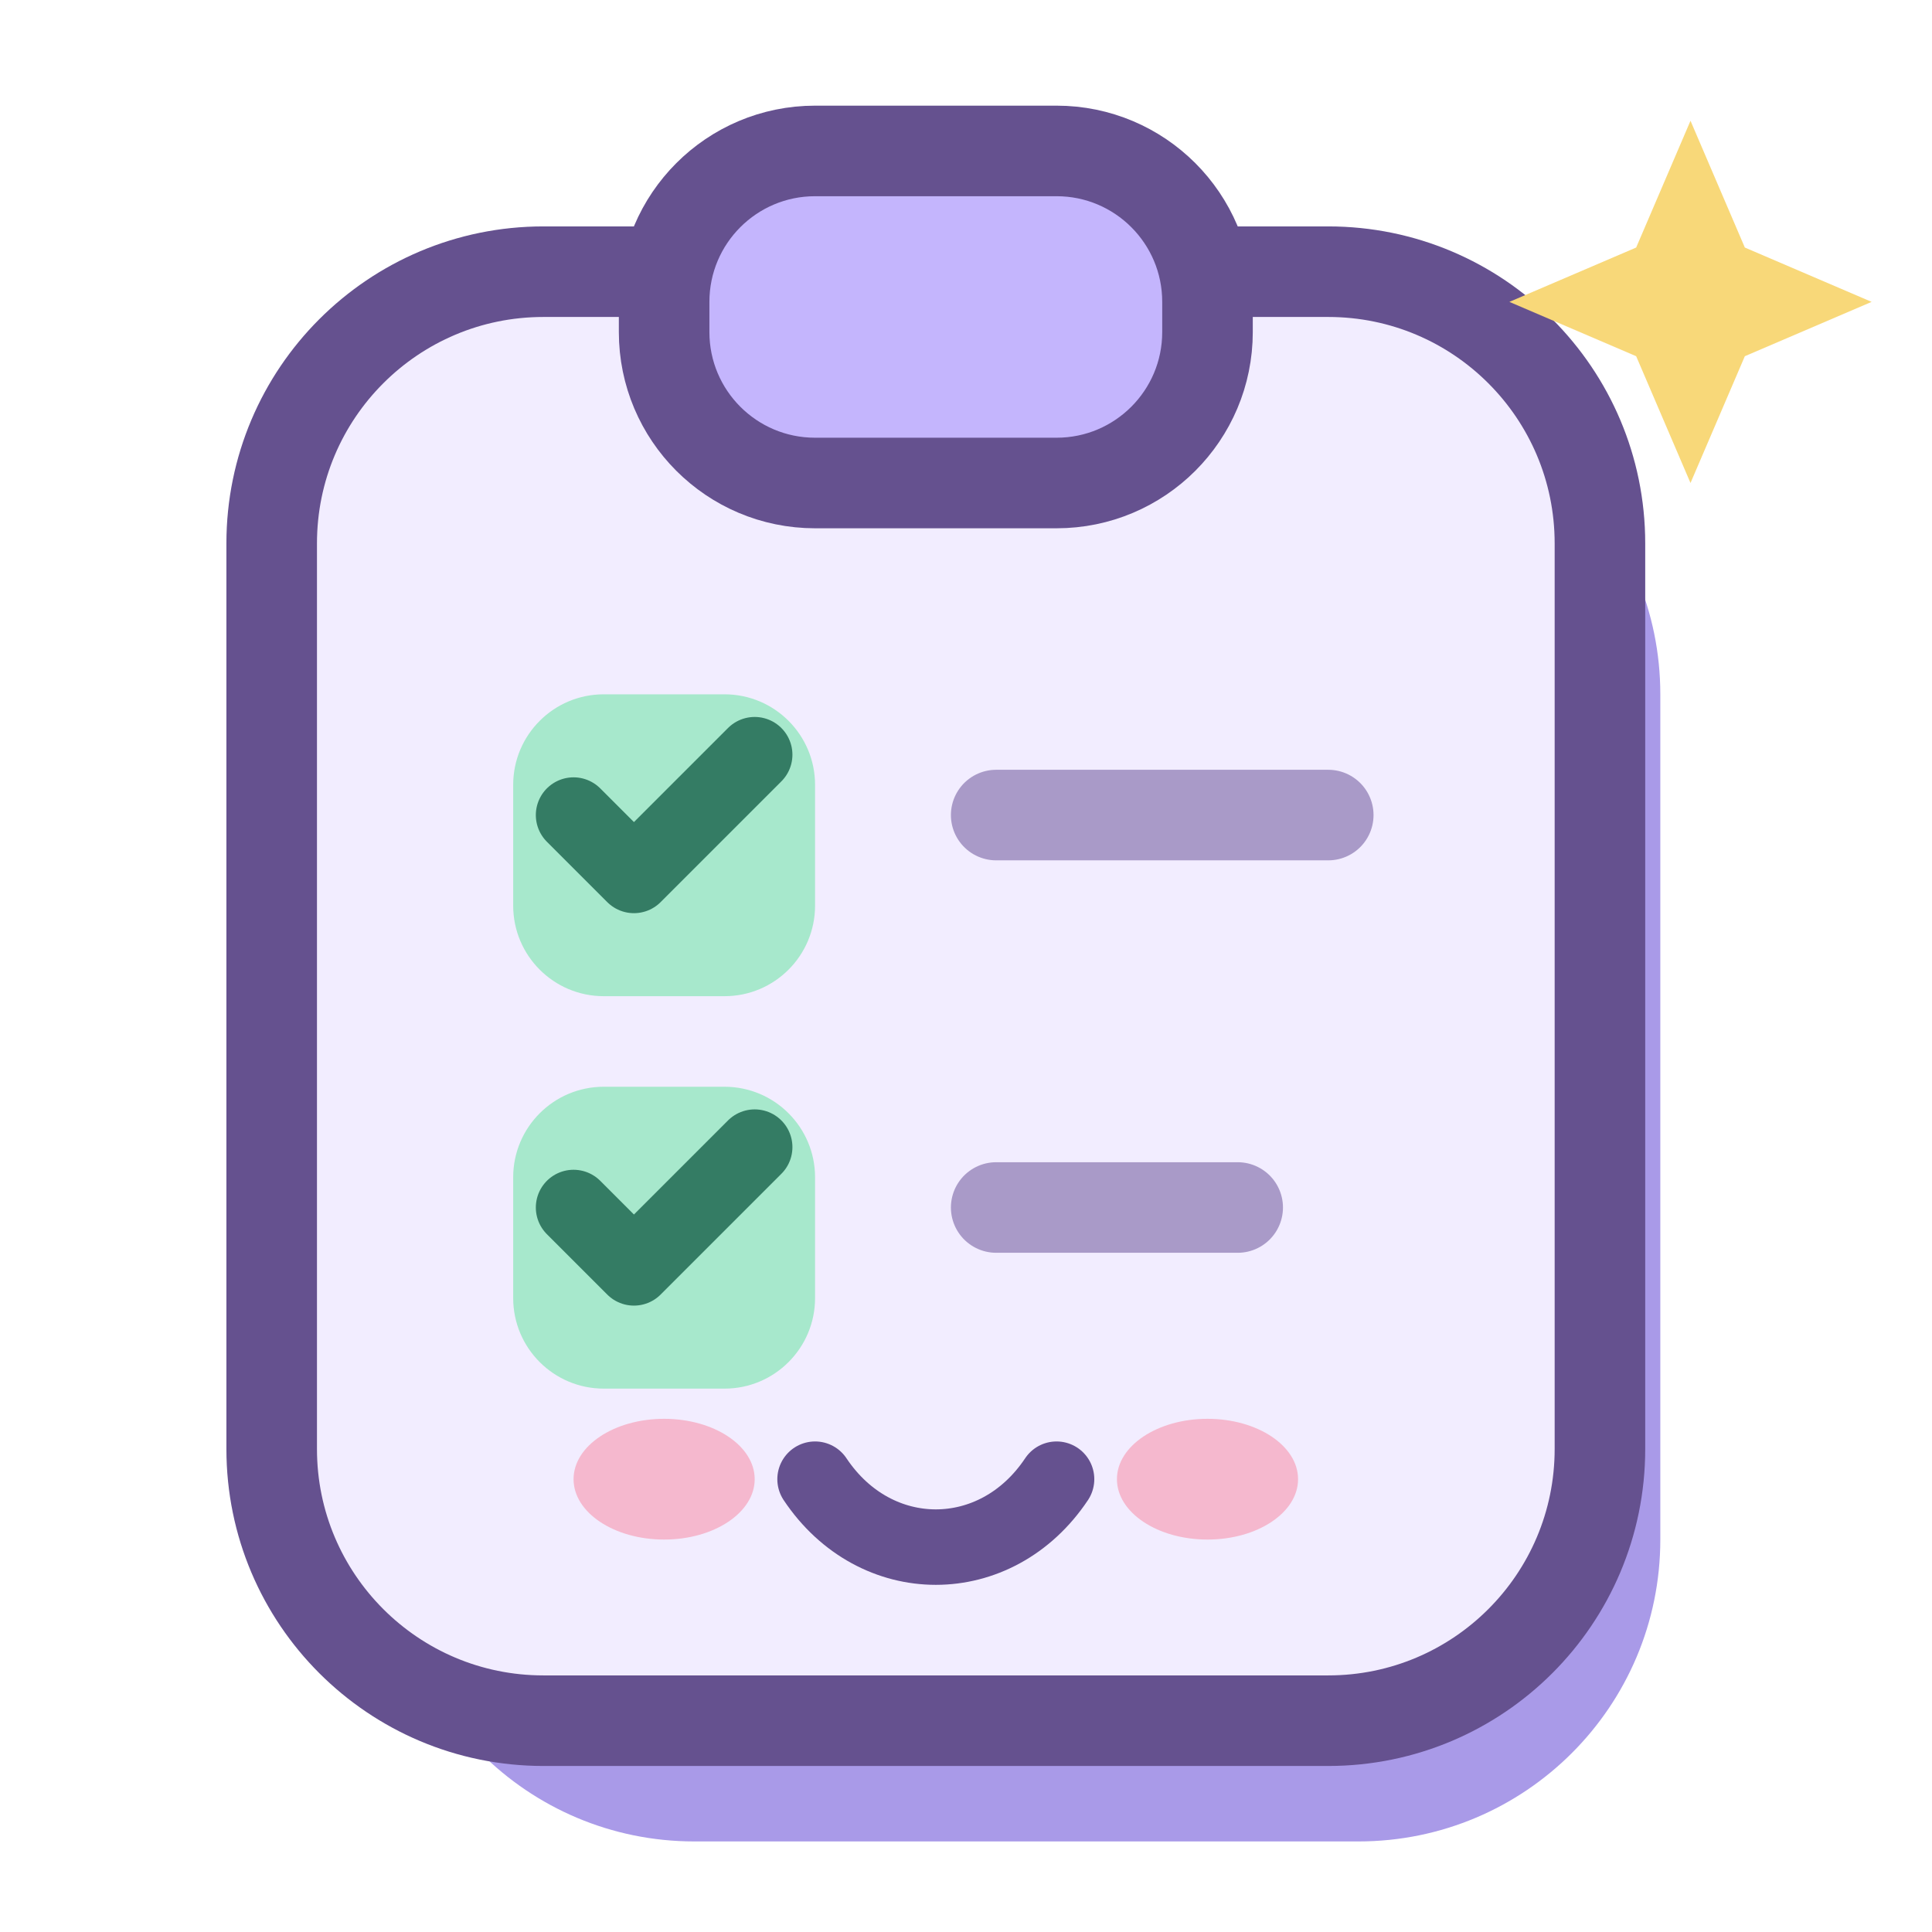
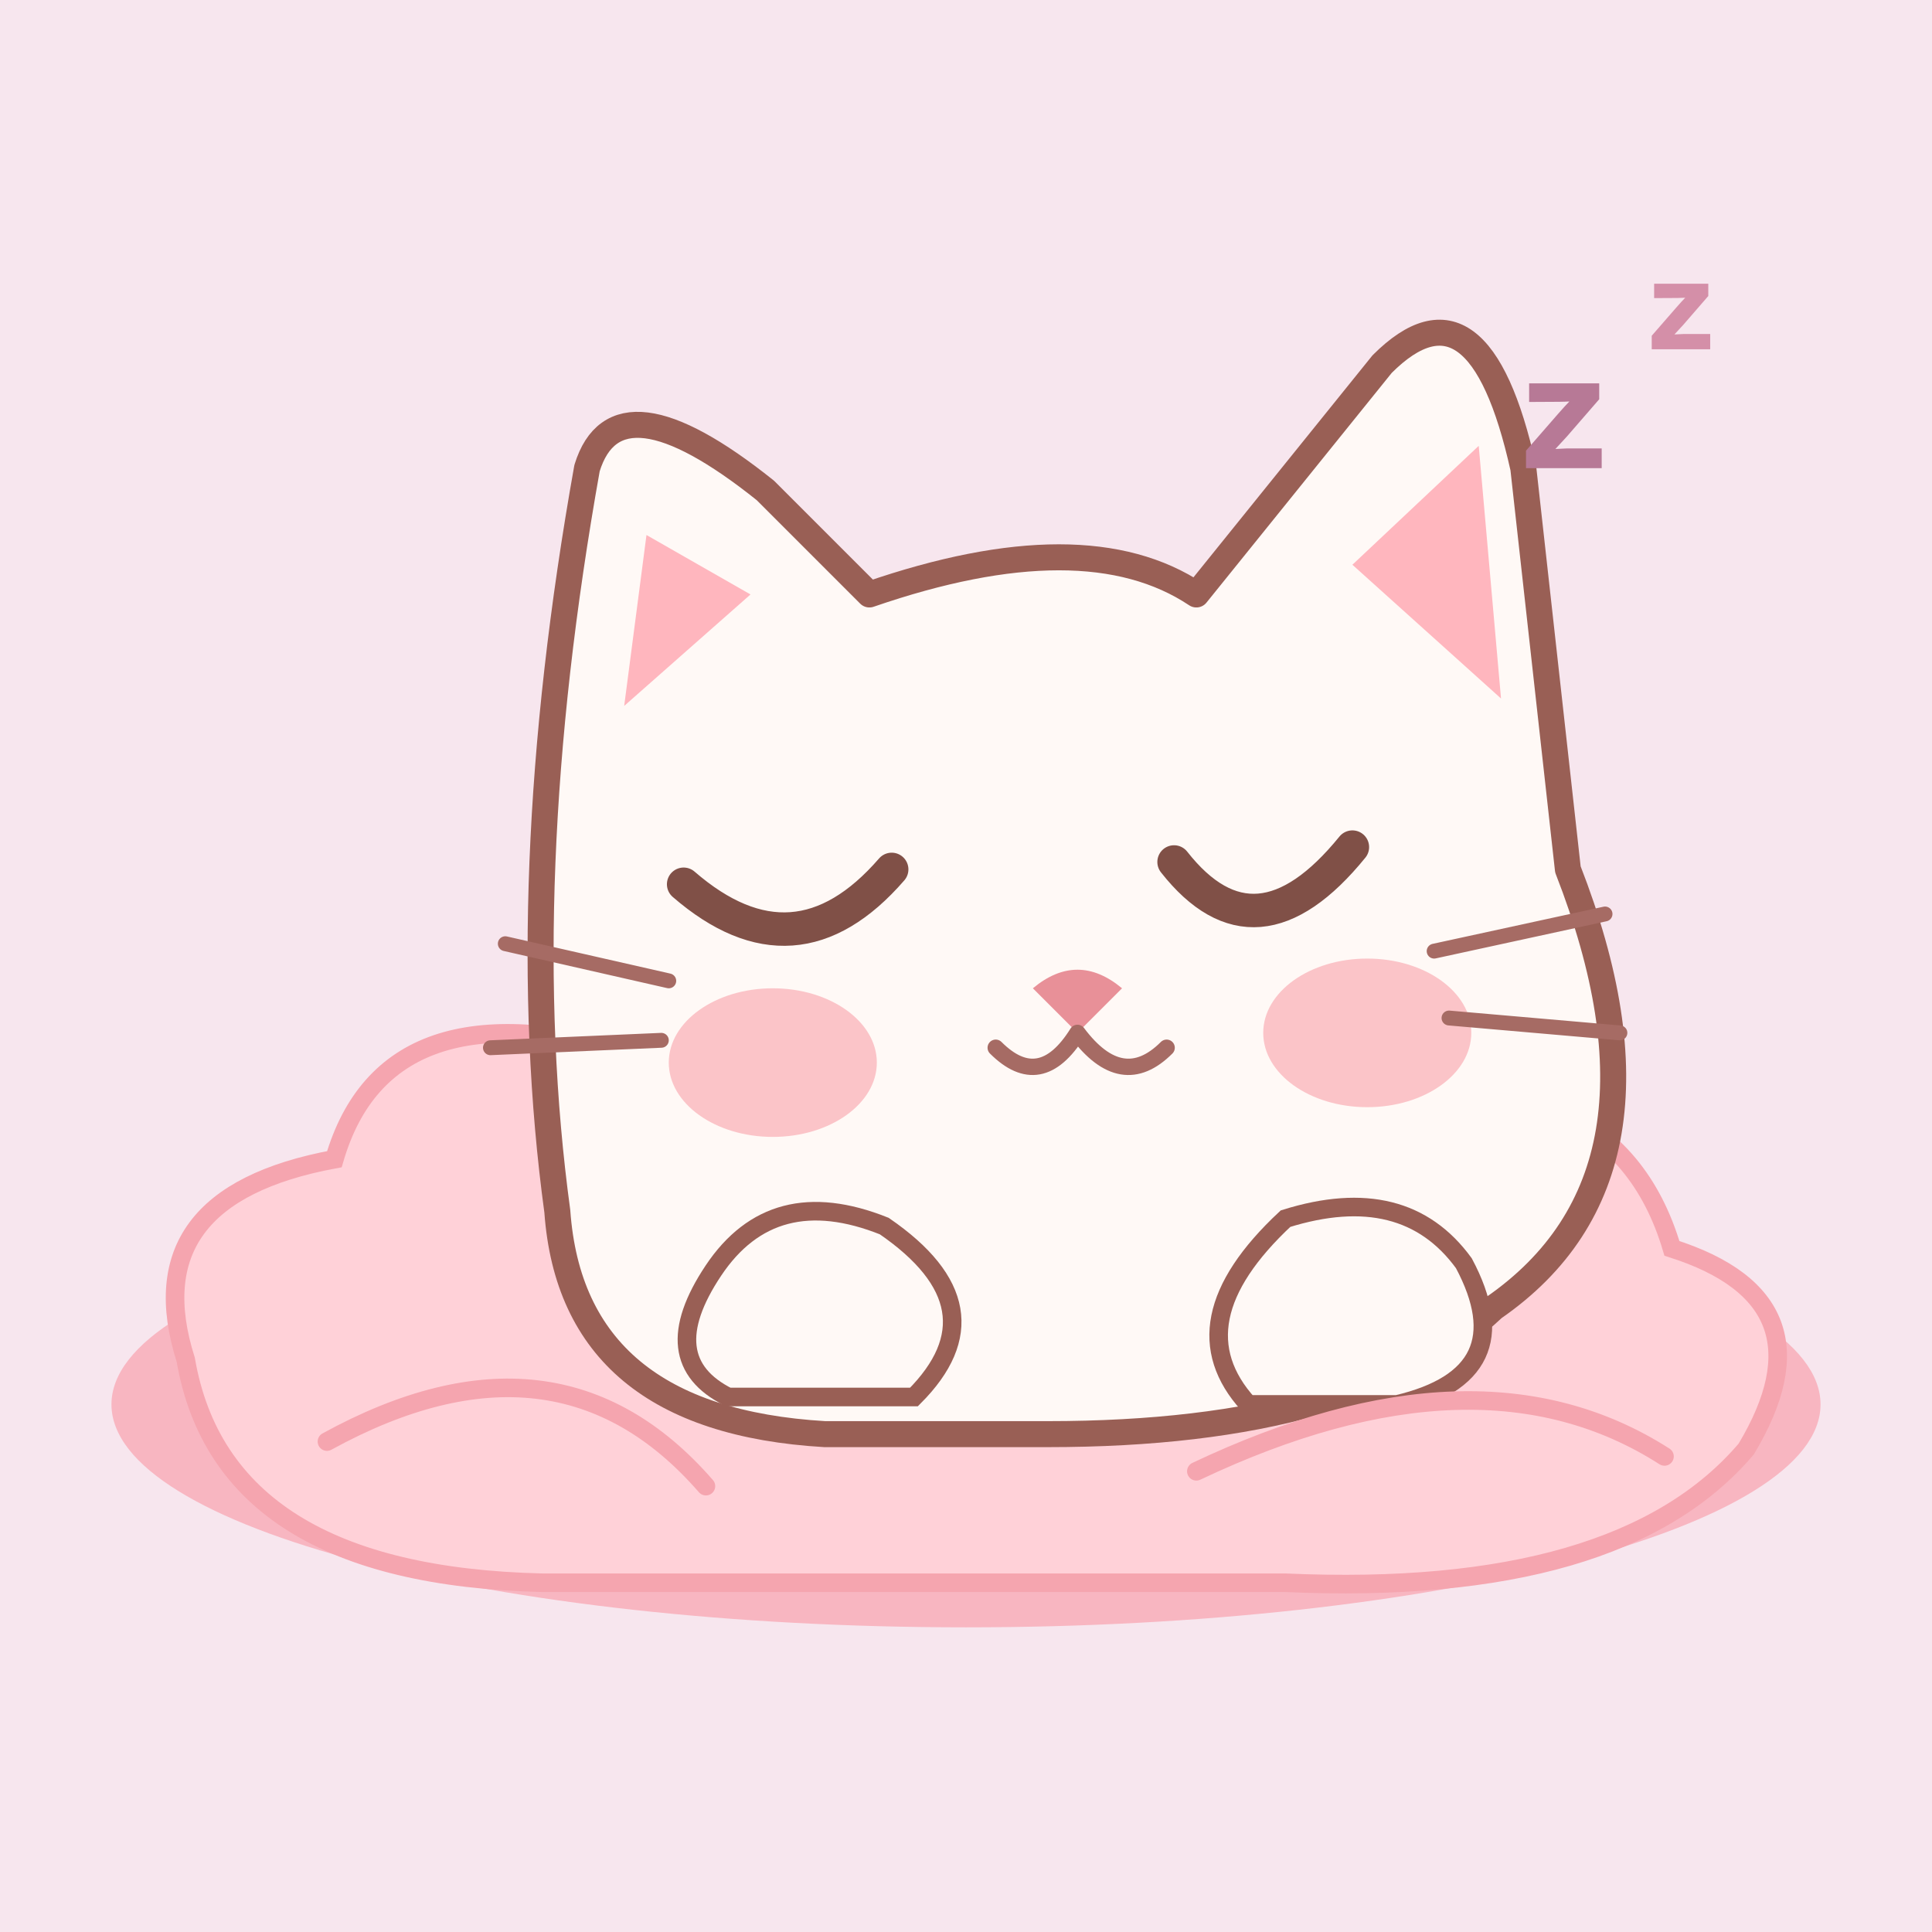
- <svg xmlns="http://www.w3.org/2000/svg" width="64" height="64" viewBox="0 0 64 64" fill="none">
-   <rect x="13" y="13" width="42" height="48" rx="10" fill="#A99AE8" />
-   <rect x="9" y="9" width="44" height="48" rx="9" fill="#F2EDFF" stroke="#65518F" stroke-width="3" />
-   <rect x="22" y="5" width="18" height="11" rx="5" fill="#C4B5FD" stroke="#65518F" stroke-width="3" />
-   <g stroke-linecap="round" stroke-linejoin="round">
-     <rect x="17" y="23" width="10" height="10" rx="3" fill="#A7E8CC" />
-     <path d="m19 27 2 2 4-4" stroke="#347C64" stroke-width="2.5" />
-     <path d="M33 27h11" stroke="#A99AC8" stroke-width="3" />
-     <rect x="17" y="36" width="10" height="10" rx="3" fill="#A7E8CC" />
-     <path d="m19 40 2 2 4-4" stroke="#347C64" stroke-width="2.5" />
-     <path d="M33 40h8" stroke="#A99AC8" stroke-width="3" />
-     <path d="M27 49c2 3 6 3 8 0" stroke="#65518F" stroke-width="2.5" />
+ <svg xmlns="http://www.w3.org/2000/svg" width="260" height="260" viewBox="0 0 260 260" fill="none">
+   <rect width="260" height="260" fill="#f7e6ee" />
+   <g transform="translate(0 15)">
+     <ellipse cx="130" cy="174" rx="115" ry="30" fill="#F8B6C1" />
+     <path d="M25 168Q18 146 45 141Q52 117 86 127Q107 113 129 133Q157 117 179 133Q217 126 225 153Q247 160 235 180Q218 200 173 198H73Q30 197 25 168Z" fill="#FFD1D8" stroke="#F5A5AF" stroke-width="2.5" />
+     <path d="M75 148Q69 104 79 48Q83 35 103 51L117 65Q146 55 161 65L186 34Q199 21 205 48L211 102Q227 143 201 161Q183 178 141 178H111Q77 176 75 148Z" fill="#FFF9F6" stroke="#995F55" stroke-width="3.5" stroke-linejoin="round" />
+     <path d="M87 57L101 65L84 80Z M182 61L199 45L202 79Z" fill="#FFB6BE" />
+     <path d="M92 104Q107 117 120 102 M158 101Q169 115 182 99" stroke="#805047" stroke-width="4.5" stroke-linecap="round" />
+     <ellipse cx="104" cy="128" rx="14" ry="10" fill="#FBC4C8" />
+     <ellipse cx="184" cy="124" rx="14" ry="10" fill="#FBC4C8" />
+     <path d="M139 118Q145 113 151 118L145 124Z" fill="#E89098" />
+     <path d="M145 124Q140 132 134 126M145 124Q151 132 157 126" stroke="#A66B64" stroke-width="2.2" stroke-linecap="round" />
+     <path d="M90 117L68 112 M89 125L66 126 M193 113L216 108 M195 122L218 124" stroke="#A66B64" stroke-width="2" stroke-linecap="round" />
+     <path d="M96 156Q104 144 119 150Q135 161 123 173L98 173Q88 168 96 156Z" fill="#FFF9F6" stroke="#995F55" stroke-width="2.5" />
+     <path d="M173 149Q189 144 197 155Q205 170 188 174H168Q158 163 173 149Z" fill="#FFF9F6" stroke="#995F55" stroke-width="2.5" />
+     <path d="M44 179Q75 162 95 185M161 183Q199 165 224 181" stroke="#F5A5AF" stroke-width="2.5" stroke-linecap="round" />
+     <g>
+       <path fill="#B77996" transform="translate(205 48)" d="M0.365 0L0.365 -2.353L4.641 -7.262Q5.693 -8.465 6.198 -8.97Q5.672 -8.938 4.812 -8.927L0.784 -8.905L0.784 -11.408L10.216 -11.408L10.216 -9.271L5.854 -4.243L4.318 -2.578Q5.575 -2.653 5.876 -2.653L10.549 -2.653L10.549 0L0.365 0Z" />
+       <path fill="#D48FA8" transform="translate(222 32)" d="M0.282 0L0.282 -1.818L3.586 -5.611Q4.399 -6.541 4.79 -6.931Q4.383 -6.906 3.719 -6.898L0.606 -6.881L0.606 -8.815L7.894 -8.815L7.894 -7.164L4.524 -3.279L3.337 -1.992Q4.308 -2.05 4.541 -2.05L8.151 -2.05L8.151 0L0.282 0Z" />
+     </g>
  </g>
-   <ellipse cx="22" cy="49" rx="3" ry="2" fill="#F5B8CE" />
-   <ellipse cx="40" cy="49" rx="3" ry="2" fill="#F5B8CE" />
-   <path d="m56 4 1.8 4.2L62 10l-4.2 1.8L56 16l-1.8-4.2L50 10l4.2-1.8L56 4Z" fill="#F8D879" />
</svg>
